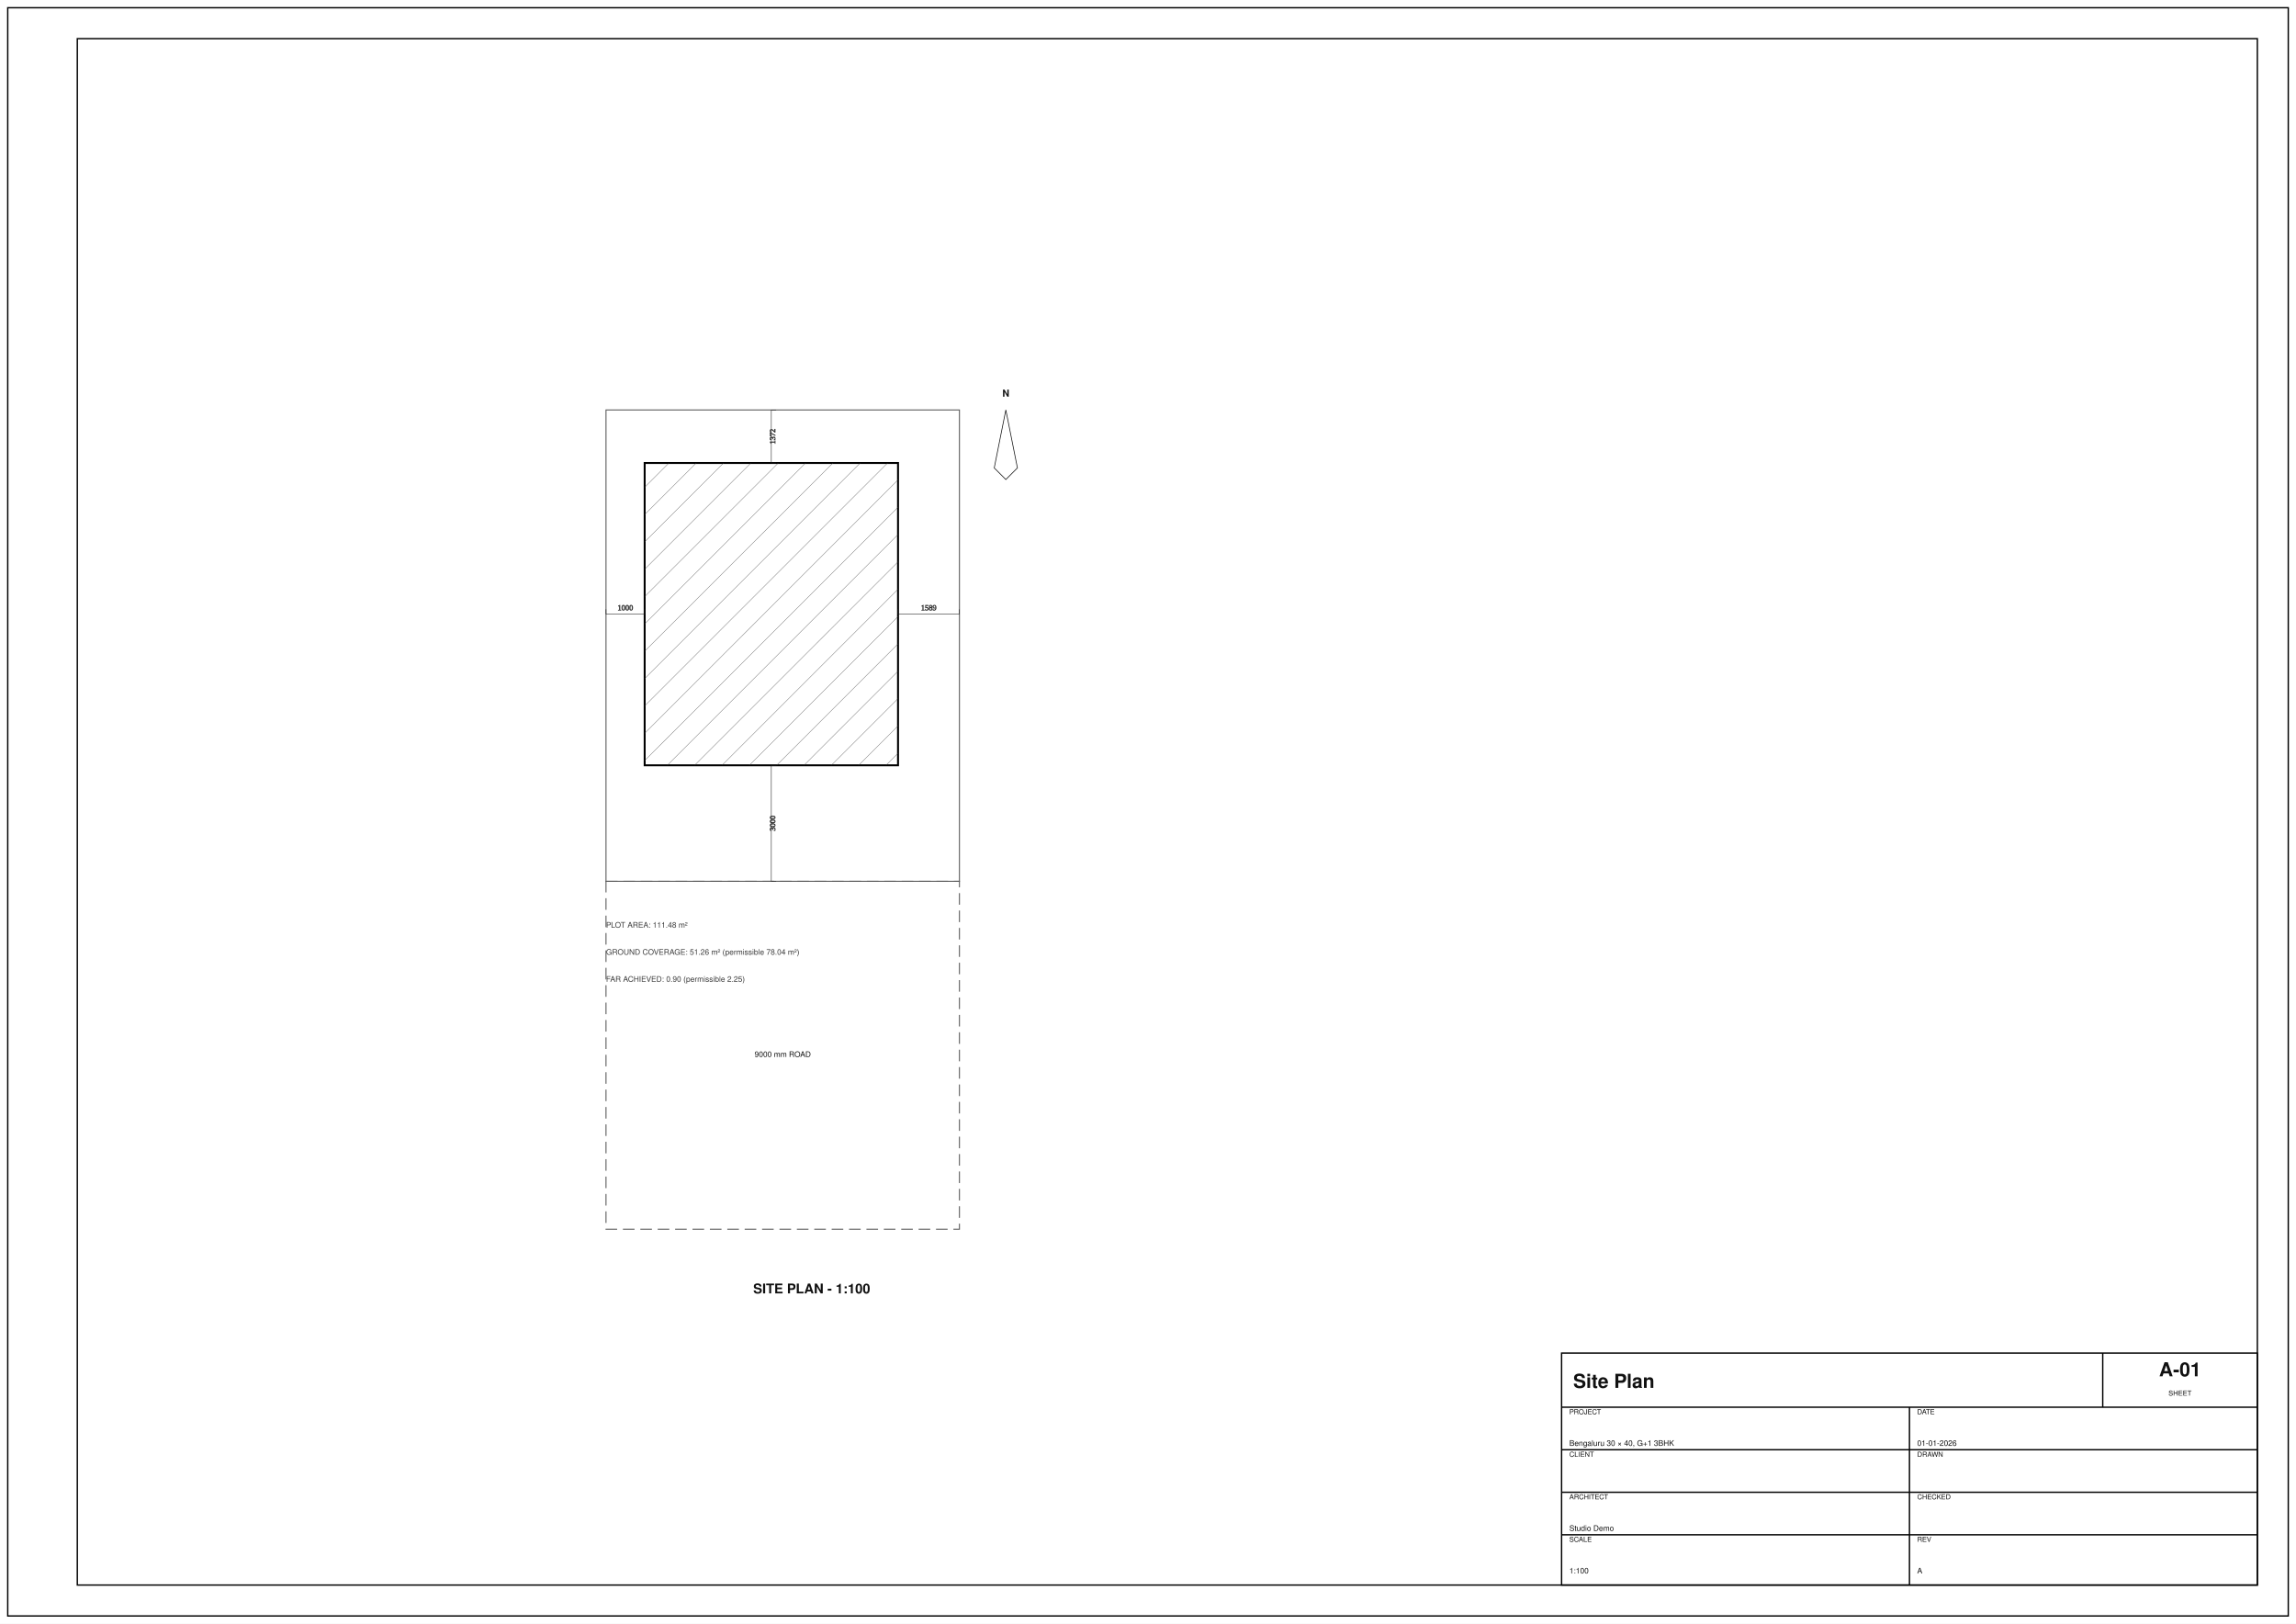
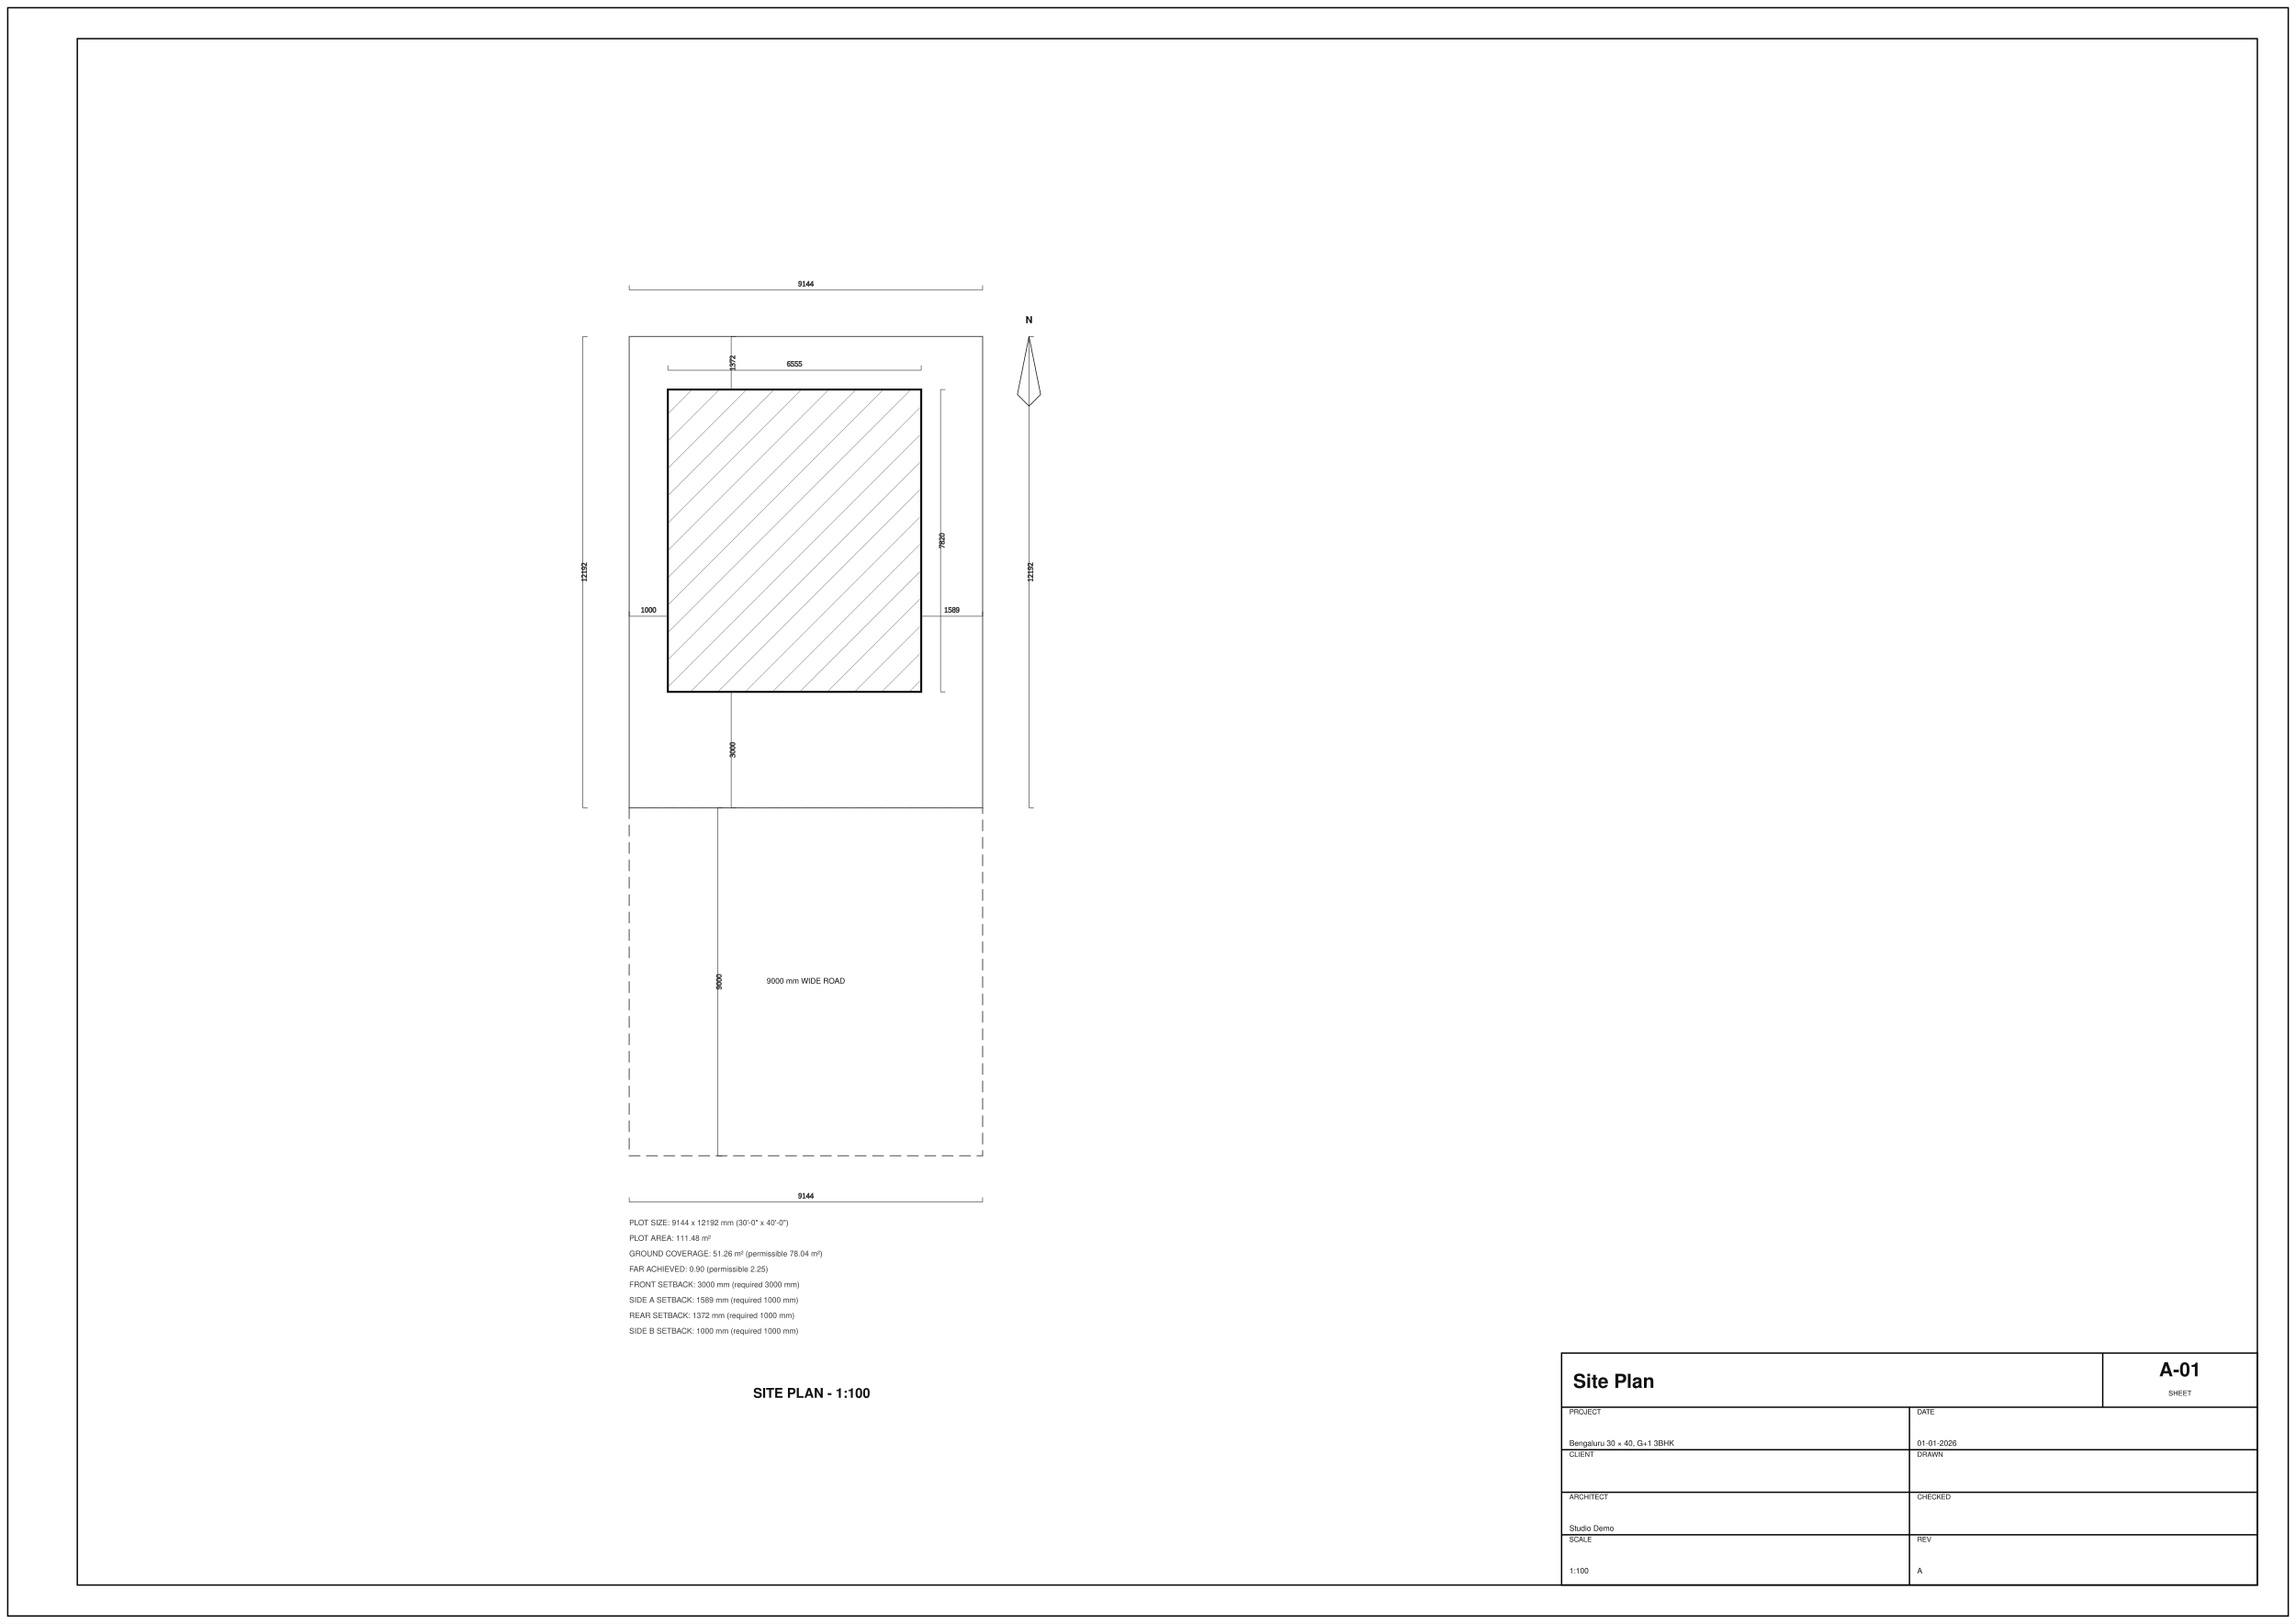
<svg xmlns="http://www.w3.org/2000/svg" width="594mm" height="420mm" viewBox="0 0 594 420" version="1.1">
  <rect x="0" y="0" width="594" height="420" fill="#ffffff" stroke="none" />
  <defs>
-     <clipPath id="hc-71212aa5090771b8" clip-rule="evenodd">
-       <path d="M 166.780 197.960 L 232.330 197.960 L 232.330 119.760 L 166.780 119.760 Z" />
+     <clipPath id="hc-8750074cdf75c671" clip-rule="evenodd">
+       <path d="M 172.780 178.960 L 238.330 178.960 L 238.330 100.760 L 172.780 100.760 Z" />
    </clipPath>
  </defs>
  <g id="g-frame">
    <g class="layer" data-layer="A-TEXT" stroke="#111111" stroke-width="0.180" fill="none" stroke-linecap="butt" stroke-linejoin="miter">
      <g font-family="Helvetica, Arial, sans-serif" fill="#111111" stroke="none">
        <text x="407.000" y="359.000" font-size="5.000" text-anchor="start" dominant-baseline="alphabetic" font-weight="600">Site Plan</text>
        <text x="564.000" y="356.000" font-size="5.000" text-anchor="middle" dominant-baseline="alphabetic" font-weight="600">A-01</text>
        <text x="564.000" y="361.000" font-size="1.800" text-anchor="middle" dominant-baseline="alphabetic">SHEET</text>
        <text x="406.000" y="365.000" font-size="1.800" text-anchor="start" dominant-baseline="hanging">PROJECT</text>
        <text x="406.000" y="374.000" font-size="2.000" text-anchor="start" dominant-baseline="alphabetic">Bengaluru 30 × 40, G+1 3BHK</text>
        <text x="406.000" y="376.000" font-size="1.800" text-anchor="start" dominant-baseline="hanging">CLIENT</text>
        <text x="406.000" y="385.000" font-size="2.000" text-anchor="start" dominant-baseline="alphabetic" />
        <text x="406.000" y="387.000" font-size="1.800" text-anchor="start" dominant-baseline="hanging">ARCHITECT</text>
        <text x="406.000" y="396.000" font-size="2.000" text-anchor="start" dominant-baseline="alphabetic">Studio Demo</text>
        <text x="406.000" y="398.000" font-size="1.800" text-anchor="start" dominant-baseline="hanging">SCALE</text>
        <text x="406.000" y="407.000" font-size="2.000" text-anchor="start" dominant-baseline="alphabetic">1:100</text>
        <text x="496.000" y="365.000" font-size="1.800" text-anchor="start" dominant-baseline="hanging">DATE</text>
        <text x="496.000" y="374.000" font-size="2.000" text-anchor="start" dominant-baseline="alphabetic">01-01-2026</text>
        <text x="496.000" y="376.000" font-size="1.800" text-anchor="start" dominant-baseline="hanging">DRAWN</text>
        <text x="496.000" y="385.000" font-size="2.000" text-anchor="start" dominant-baseline="alphabetic" />
        <text x="496.000" y="387.000" font-size="1.800" text-anchor="start" dominant-baseline="hanging">CHECKED</text>
        <text x="496.000" y="396.000" font-size="2.000" text-anchor="start" dominant-baseline="alphabetic" />
        <text x="496.000" y="398.000" font-size="1.800" text-anchor="start" dominant-baseline="hanging">REV</text>
        <text x="496.000" y="407.000" font-size="2.000" text-anchor="start" dominant-baseline="alphabetic">A</text>
      </g>
    </g>
    <g class="layer" data-layer="A-TITL" stroke="#000000" stroke-width="0.350" fill="none" stroke-linecap="butt" stroke-linejoin="miter">
      <polygon points="2.000,2.000 592.000,2.000 592.000,418.000 2.000,418.000" fill="none" />
      <polygon points="20.000,10.000 584.000,10.000 584.000,410.000 20.000,410.000" fill="none" />
      <polygon points="404.000,350.000 584.000,350.000 584.000,410.000 404.000,410.000" fill="none" />
      <line x1="404.000" y1="364.000" x2="584.000" y2="364.000" />
      <line x1="544.000" y1="350.000" x2="544.000" y2="364.000" />
      <line x1="494.000" y1="364.000" x2="494.000" y2="410.000" />
      <line x1="404.000" y1="375.000" x2="494.000" y2="375.000" />
      <line x1="404.000" y1="386.000" x2="494.000" y2="386.000" />
      <line x1="404.000" y1="397.000" x2="494.000" y2="397.000" />
      <line x1="494.000" y1="375.000" x2="584.000" y2="375.000" />
      <line x1="494.000" y1="386.000" x2="584.000" y2="386.000" />
      <line x1="494.000" y1="397.000" x2="584.000" y2="397.000" />
    </g>
  </g>
  <g id="g-site">
    <g class="layer" data-layer="A-WALL" stroke="#000000" stroke-width="0.500" fill="none" stroke-linecap="butt" stroke-linejoin="miter">
-       <polygon points="166.780,197.960 232.330,197.960 232.330,119.760 166.780,119.760" fill="none" />
+       <polygon points="172.780,178.960 238.330,178.960 238.330,100.760 172.780,100.760" fill="none" />
    </g>
    <g class="layer" data-layer="A-WALL-PART" stroke="#555555" stroke-width="0.250" fill="none" stroke-linecap="butt" stroke-linejoin="miter">
-       <polygon points="156.780,227.960 248.220,227.960 248.220,106.040 156.780,106.040" fill="none" />
-       <polygon points="156.780,227.960 248.220,227.960 248.220,317.960 156.780,317.960" fill="none" stroke-dasharray="3.000 1.500" />
+       <polygon points="162.780,208.960 254.220,208.960 254.220,87.040 162.780,87.040" fill="none" />
+       <polygon points="162.780,208.960 254.220,208.960 254.220,298.960 162.780,298.960" fill="none" stroke-dasharray="3.000 1.500" />
    </g>
    <g class="layer" data-layer="A-DIM" stroke="#1a1a1a" stroke-width="0.130" fill="none" stroke-linecap="butt" stroke-linejoin="miter">
-       <line x1="199.550" y1="227.960" x2="199.550" y2="197.960" />
-       <line x1="199.550" y1="227.960" x2="200.800" y2="227.960" />
-       <line x1="199.550" y1="197.960" x2="200.800" y2="197.960" />
-       <text x="200.550" y="212.960" font-size="2.000" text-anchor="middle" dominant-baseline="alphabetic" transform="rotate(-90 200.550 212.960)">3000</text>
-       <line x1="199.550" y1="119.760" x2="199.550" y2="106.040" />
-       <line x1="199.550" y1="119.760" x2="200.800" y2="119.760" />
-       <line x1="199.550" y1="106.040" x2="200.800" y2="106.040" />
-       <text x="200.550" y="112.900" font-size="2.000" text-anchor="middle" dominant-baseline="alphabetic" transform="rotate(-90 200.550 112.900)">1372</text>
-       <line x1="156.780" y1="158.860" x2="166.780" y2="158.860" />
-       <line x1="156.780" y1="158.860" x2="156.780" y2="157.610" />
-       <line x1="166.780" y1="158.860" x2="166.780" y2="157.610" />
-       <text x="161.780" y="157.860" font-size="2.000" text-anchor="middle" dominant-baseline="alphabetic">1000</text>
-       <line x1="232.330" y1="158.860" x2="248.220" y2="158.860" />
-       <line x1="232.330" y1="158.860" x2="232.330" y2="157.610" />
-       <line x1="248.220" y1="158.860" x2="248.220" y2="157.610" />
-       <text x="240.270" y="157.860" font-size="2.000" text-anchor="middle" dominant-baseline="alphabetic">1589</text>
+       <line x1="185.640" y1="298.960" x2="185.640" y2="208.960" />
+       <line x1="185.640" y1="298.960" x2="186.890" y2="298.960" />
+       <line x1="185.640" y1="208.960" x2="186.890" y2="208.960" />
+       <text x="186.640" y="253.960" font-size="2.000" text-anchor="middle" dominant-baseline="alphabetic" transform="rotate(-90 186.640 253.960)">9000</text>
+       <line x1="162.780" y1="310.960" x2="254.220" y2="310.960" />
+       <line x1="162.780" y1="310.960" x2="162.780" y2="309.710" />
+       <line x1="254.220" y1="310.960" x2="254.220" y2="309.710" />
+       <text x="208.500" y="309.960" font-size="2.000" text-anchor="middle" dominant-baseline="alphabetic">9144</text>
+       <line x1="266.220" y1="208.960" x2="266.220" y2="87.040" />
+       <line x1="266.220" y1="208.960" x2="267.470" y2="208.960" />
+       <line x1="266.220" y1="87.040" x2="267.470" y2="87.040" />
+       <text x="267.220" y="148.000" font-size="2.000" text-anchor="middle" dominant-baseline="alphabetic" transform="rotate(-90 267.220 148.000)">12192</text>
+       <line x1="162.780" y1="75.040" x2="254.220" y2="75.040" />
+       <line x1="162.780" y1="75.040" x2="162.780" y2="73.790" />
+       <line x1="254.220" y1="75.040" x2="254.220" y2="73.790" />
+       <text x="208.500" y="74.040" font-size="2.000" text-anchor="middle" dominant-baseline="alphabetic">9144</text>
+       <line x1="150.780" y1="208.960" x2="150.780" y2="87.040" />
+       <line x1="150.780" y1="208.960" x2="152.030" y2="208.960" />
+       <line x1="150.780" y1="87.040" x2="152.030" y2="87.040" />
+       <text x="151.780" y="148.000" font-size="2.000" text-anchor="middle" dominant-baseline="alphabetic" transform="rotate(-90 151.780 148.000)">12192</text>
+       <line x1="172.780" y1="95.760" x2="238.330" y2="95.760" />
+       <line x1="172.780" y1="95.760" x2="172.780" y2="94.510" />
+       <line x1="238.330" y1="95.760" x2="238.330" y2="94.510" />
+       <text x="205.550" y="94.760" font-size="2.000" text-anchor="middle" dominant-baseline="alphabetic">6555</text>
+       <line x1="243.330" y1="178.960" x2="243.330" y2="100.760" />
+       <line x1="243.330" y1="178.960" x2="244.580" y2="178.960" />
+       <line x1="243.330" y1="100.760" x2="244.580" y2="100.760" />
+       <text x="244.330" y="139.860" font-size="2.000" text-anchor="middle" dominant-baseline="alphabetic" transform="rotate(-90 244.330 139.860)">7820</text>
+       <line x1="189.160" y1="208.960" x2="189.160" y2="178.960" />
+       <line x1="189.160" y1="208.960" x2="190.410" y2="208.960" />
+       <line x1="189.160" y1="178.960" x2="190.410" y2="178.960" />
+       <text x="190.160" y="193.960" font-size="2.000" text-anchor="middle" dominant-baseline="alphabetic" transform="rotate(-90 190.160 193.960)">3000</text>
+       <line x1="238.330" y1="159.410" x2="254.220" y2="159.410" />
+       <line x1="238.330" y1="159.410" x2="238.330" y2="158.160" />
+       <line x1="254.220" y1="159.410" x2="254.220" y2="158.160" />
+       <text x="246.270" y="158.410" font-size="2.000" text-anchor="middle" dominant-baseline="alphabetic">1589</text>
+       <line x1="189.160" y1="100.760" x2="189.160" y2="87.040" />
+       <line x1="189.160" y1="100.760" x2="190.410" y2="100.760" />
+       <line x1="189.160" y1="87.040" x2="190.410" y2="87.040" />
+       <text x="190.160" y="93.900" font-size="2.000" text-anchor="middle" dominant-baseline="alphabetic" transform="rotate(-90 190.160 93.900)">1372</text>
+       <line x1="162.780" y1="159.410" x2="172.780" y2="159.410" />
+       <line x1="162.780" y1="159.410" x2="162.780" y2="158.160" />
+       <line x1="172.780" y1="159.410" x2="172.780" y2="158.160" />
+       <text x="167.780" y="158.410" font-size="2.000" text-anchor="middle" dominant-baseline="alphabetic">1000</text>
    </g>
    <g class="layer" data-layer="A-TEXT" stroke="#111111" stroke-width="0.180" fill="none" stroke-linecap="butt" stroke-linejoin="miter">
-       <polygon points="260.220,106.040 257.220,121.040 260.220,124.040 263.220,121.040" fill="none" />
+       <polygon points="266.220,87.040 263.220,102.040 266.220,105.040 269.220,102.040" fill="none" />
      <g font-family="Helvetica, Arial, sans-serif" fill="#111111" stroke="none">
-         <text x="202.500" y="272.960" font-size="2.000" text-anchor="middle" dominant-baseline="central">9000 mm ROAD</text>
-         <text x="260.220" y="102.040" font-size="2.500" text-anchor="middle" dominant-baseline="central" font-weight="600">N</text>
+         <text x="208.500" y="253.960" font-size="2.000" text-anchor="middle" dominant-baseline="central">9000 mm WIDE ROAD</text>
+         <text x="266.220" y="83.040" font-size="2.500" text-anchor="middle" dominant-baseline="central" font-weight="600">N</text>
      </g>
    </g>
    <g class="layer" data-layer="A-AREA" stroke="#3a3a3a" stroke-width="0.130" fill="none" stroke-linecap="butt" stroke-linejoin="miter">
-       <g clip-path="url(#hc-71212aa5090771b8)">
-         <path d="M 201.530 232.710 L 273.400 160.830 M 197.990 229.170 L 269.870 157.300 M 194.460 225.640 L 266.330 153.760 M 190.920 222.100 L 262.800 150.230 M 187.390 218.570 L 259.260 146.690 M 183.850 215.030 L 255.730 143.160 M 180.320 211.500 L 252.190 139.620 M 176.780 207.960 L 248.660 136.080 M 173.240 204.420 L 245.120 132.550 M 169.710 200.890 L 241.580 129.010 M 166.170 197.350 L 238.050 125.480 M 162.640 193.820 L 234.510 121.940 M 159.100 190.280 L 230.980 118.410 M 155.570 186.750 L 227.440 114.870 M 152.030 183.210 L 223.910 111.340 M 148.500 179.680 L 220.370 107.800 M 144.960 176.140 L 216.840 104.270 M 141.420 172.600 L 213.300 100.730 M 137.890 169.070 L 209.760 97.190 M 134.350 165.530 L 206.230 93.660 M 130.820 162.000 L 202.690 90.120 M 127.280 158.460 L 199.160 86.590" stroke="#3a3a3a" stroke-width="0.080" fill="none" />
+       <g clip-path="url(#hc-8750074cdf75c671)">
+         <path d="M 207.530 213.710 L 279.400 141.830 M 203.990 210.170 L 275.870 138.300 M 200.460 206.640 L 272.330 134.760 M 196.920 203.100 L 268.800 131.230 M 193.390 199.570 L 265.260 127.690 M 189.850 196.030 L 261.730 124.160 M 186.320 192.500 L 258.190 120.620 M 182.780 188.960 L 254.660 117.080 M 179.240 185.420 L 251.120 113.550 M 175.710 181.890 L 247.580 110.010 M 172.170 178.350 L 244.050 106.480 M 168.640 174.820 L 240.510 102.940 M 165.100 171.280 L 236.980 99.410 M 161.570 167.750 L 233.440 95.870 M 158.030 164.210 L 229.910 92.340 M 154.500 160.680 L 226.370 88.800 M 150.960 157.140 L 222.840 85.270 M 147.420 153.600 L 219.300 81.730 M 143.890 150.070 L 215.760 78.190 M 140.350 146.530 L 212.230 74.660 M 136.820 143.000 L 208.690 71.120 M 133.280 139.460 L 205.160 67.590" stroke="#3a3a3a" stroke-width="0.080" fill="none" />
      </g>
      <g font-family="Helvetica, Arial, sans-serif" fill="#3a3a3a" stroke="none">
-         <text x="156.780" y="239.960" font-size="2.000" text-anchor="start" dominant-baseline="alphabetic">PLOT AREA: 111.48 m²</text>
-         <text x="156.780" y="246.960" font-size="2.000" text-anchor="start" dominant-baseline="alphabetic">GROUND COVERAGE: 51.26 m² (permissible 78.04 m²)</text>
-         <text x="156.780" y="253.960" font-size="2.000" text-anchor="start" dominant-baseline="alphabetic">FAR ACHIEVED: 0.90 (permissible 2.25)</text>
+         <text x="162.780" y="316.960" font-size="2.000" text-anchor="start" dominant-baseline="alphabetic">PLOT SIZE: 9144 x 12192 mm (30'-0" x 40'-0")</text>
+         <text x="162.780" y="320.960" font-size="2.000" text-anchor="start" dominant-baseline="alphabetic">PLOT AREA: 111.48 m²</text>
+         <text x="162.780" y="324.960" font-size="2.000" text-anchor="start" dominant-baseline="alphabetic">GROUND COVERAGE: 51.26 m² (permissible 78.04 m²)</text>
+         <text x="162.780" y="328.960" font-size="2.000" text-anchor="start" dominant-baseline="alphabetic">FAR ACHIEVED: 0.90 (permissible 2.25)</text>
+         <text x="162.780" y="332.960" font-size="2.000" text-anchor="start" dominant-baseline="alphabetic">FRONT SETBACK: 3000 mm (required 3000 mm)</text>
+         <text x="162.780" y="336.960" font-size="2.000" text-anchor="start" dominant-baseline="alphabetic">SIDE A SETBACK: 1589 mm (required 1000 mm)</text>
+         <text x="162.780" y="340.960" font-size="2.000" text-anchor="start" dominant-baseline="alphabetic">REAR SETBACK: 1372 mm (required 1000 mm)</text>
+         <text x="162.780" y="344.960" font-size="2.000" text-anchor="start" dominant-baseline="alphabetic">SIDE B SETBACK: 1000 mm (required 1000 mm)</text>
      </g>
    </g>
  </g>
  <g id="g-site-label">
    <g class="layer" data-layer="A-TEXT" stroke="#111111" stroke-width="0.180" fill="none" stroke-linecap="butt" stroke-linejoin="miter">
      <g font-family="Helvetica, Arial, sans-serif" fill="#111111" stroke="none">
-         <text x="210.000" y="332.960" font-size="3.500" text-anchor="middle" dominant-baseline="hanging" font-weight="600">SITE PLAN - 1:100</text>
+         <text x="210.000" y="359.960" font-size="3.500" text-anchor="middle" dominant-baseline="hanging" font-weight="600">SITE PLAN - 1:100</text>
      </g>
    </g>
  </g>
</svg>
